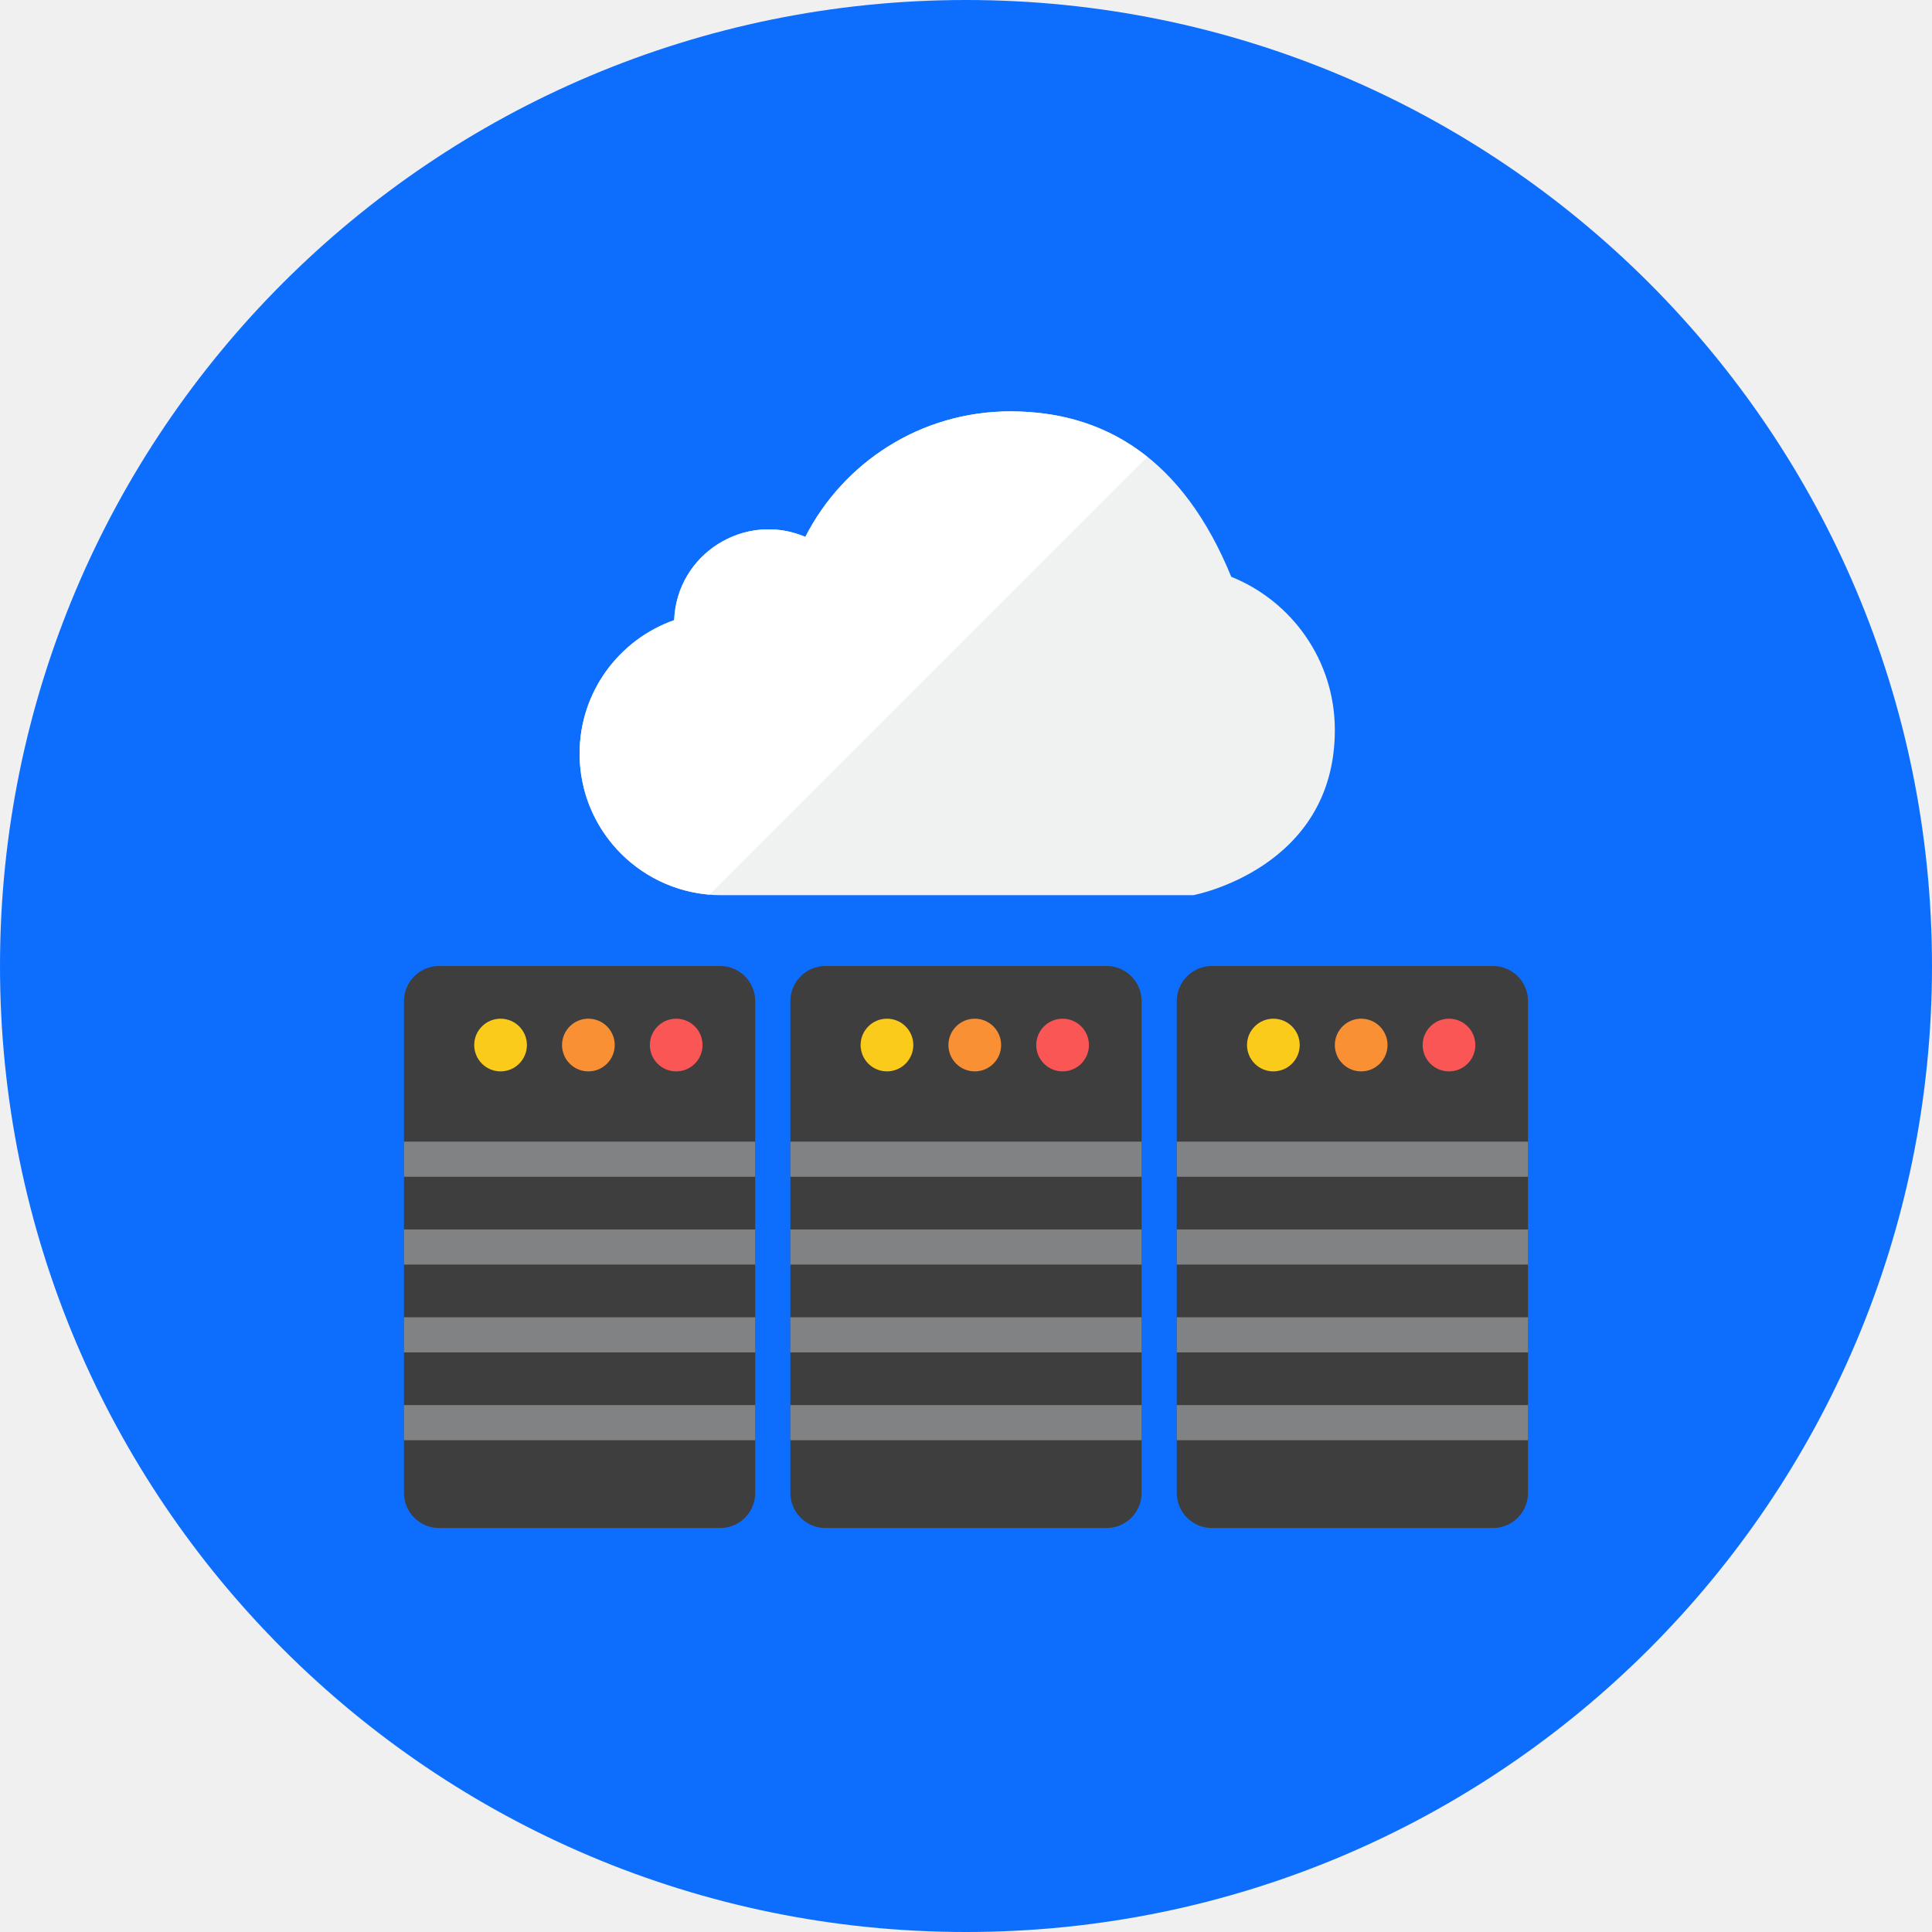
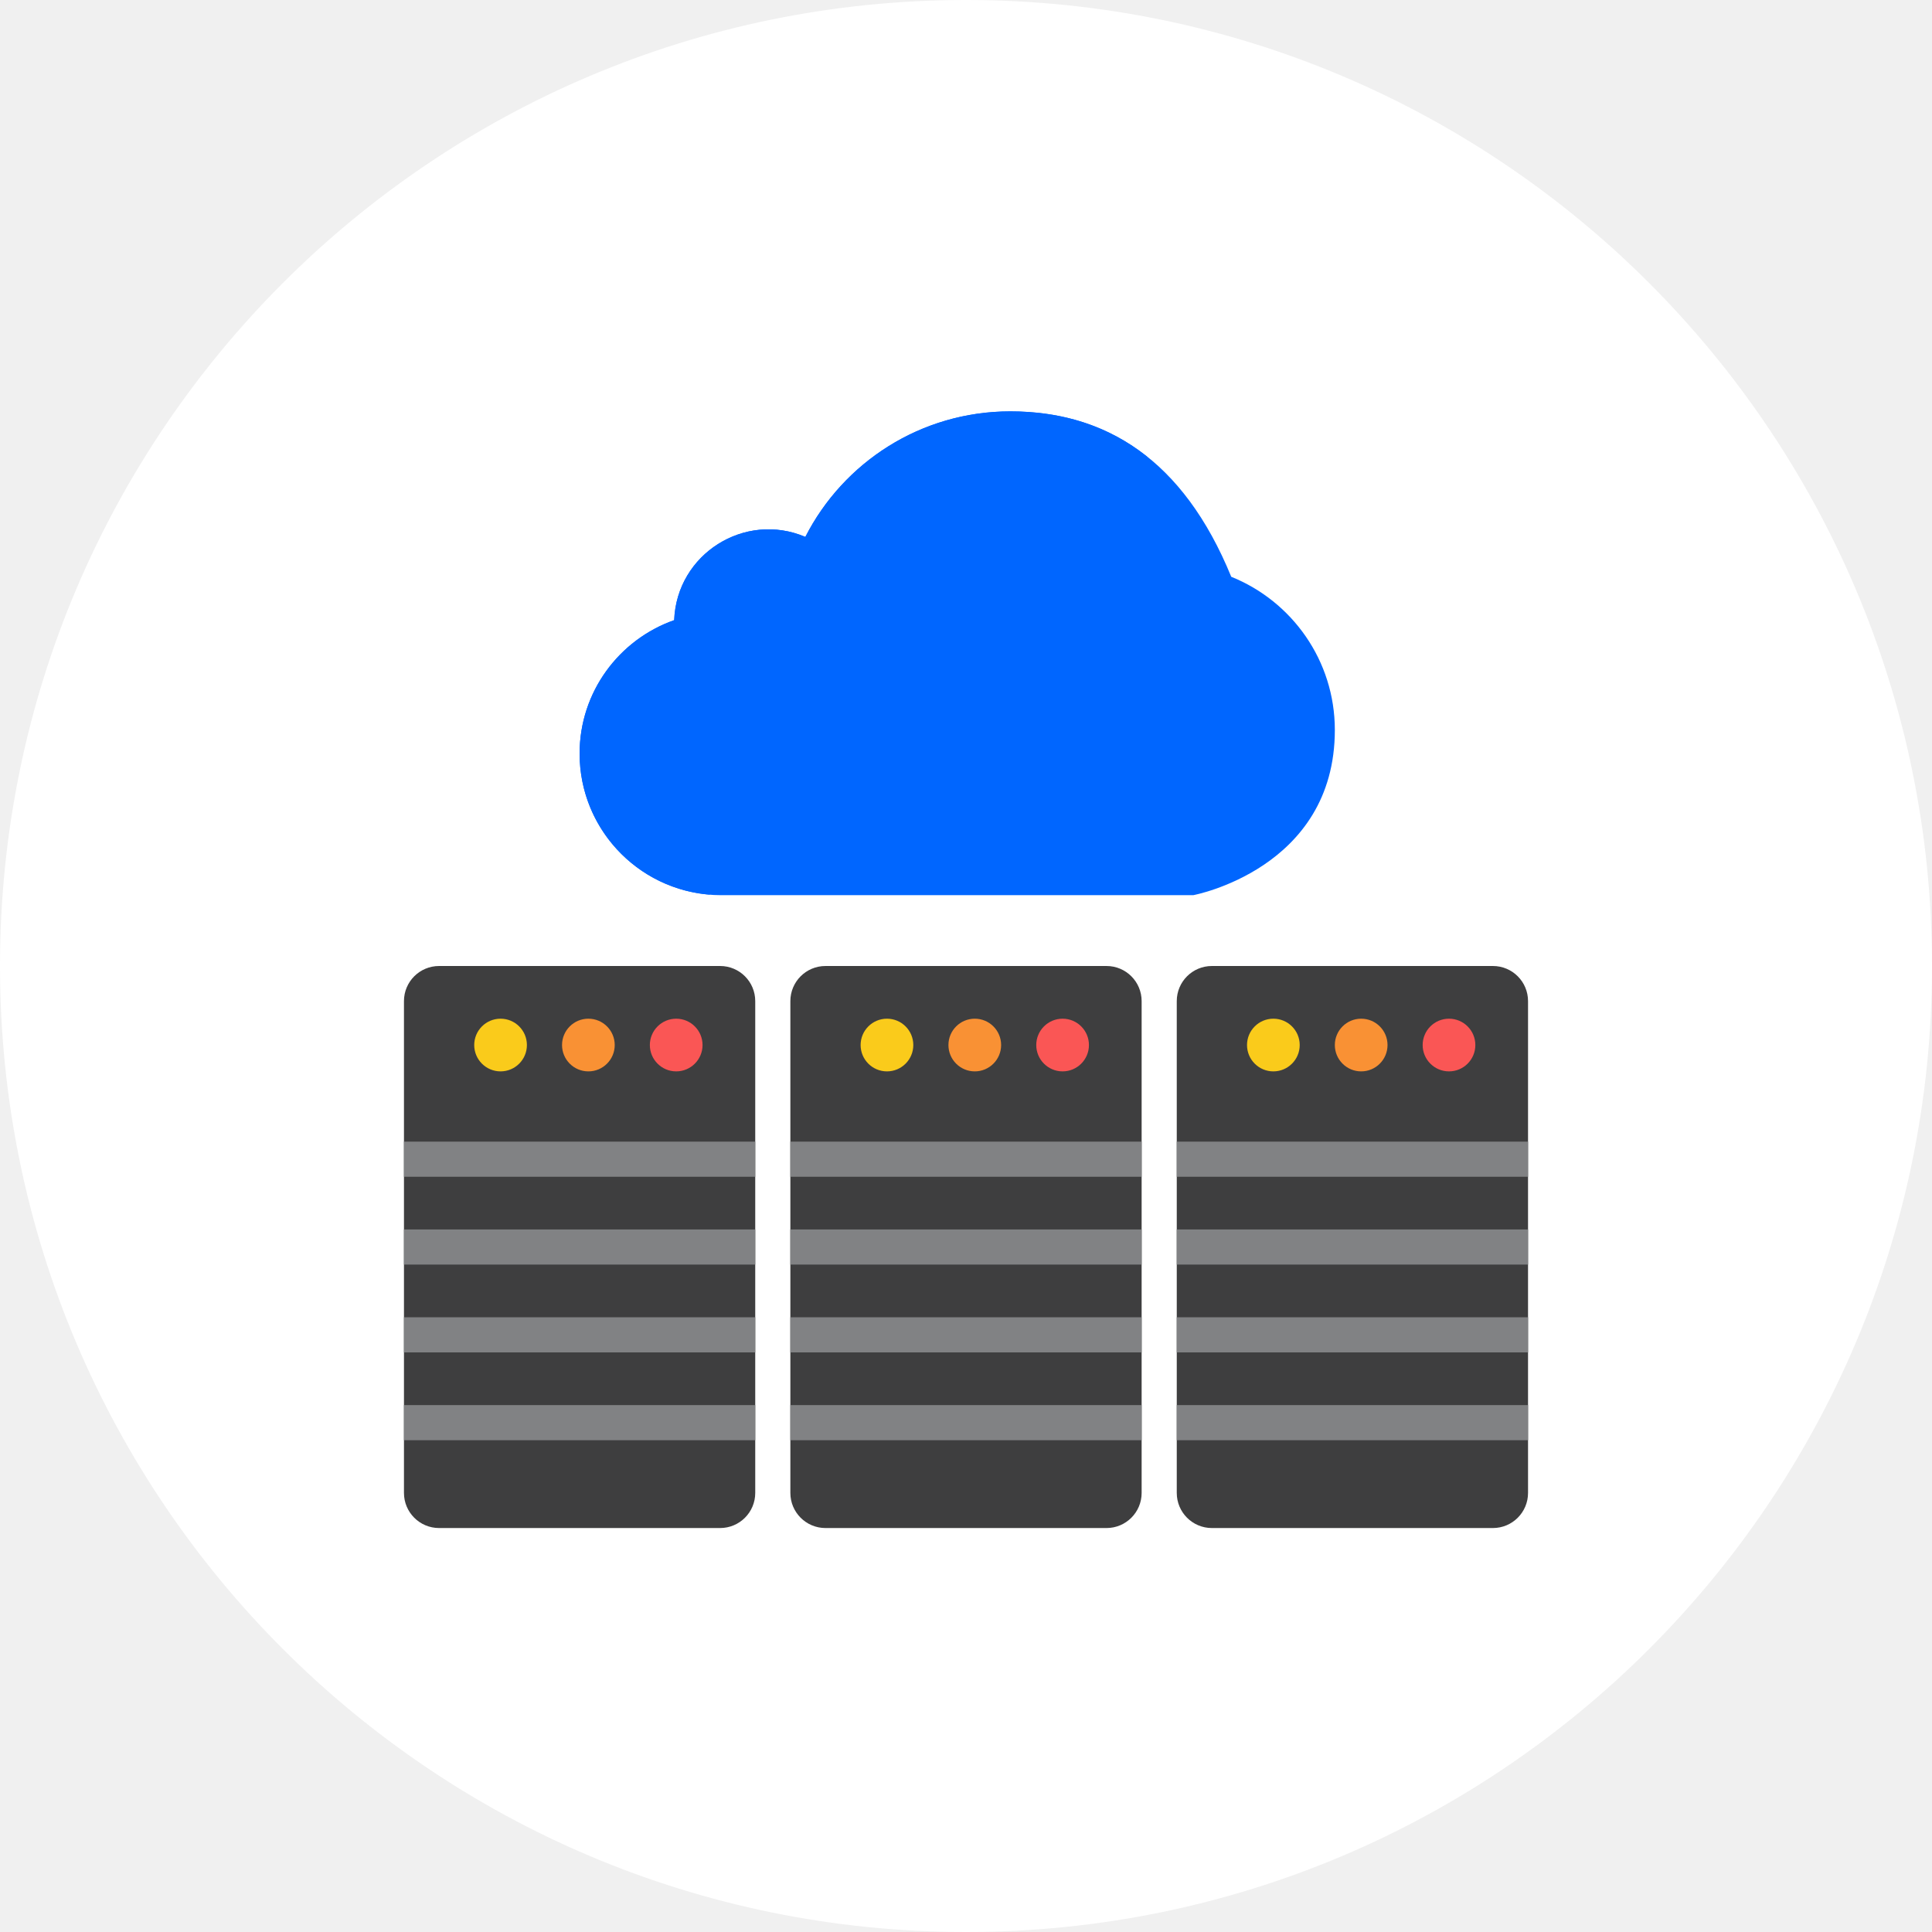
<svg xmlns="http://www.w3.org/2000/svg" height="110px" style="enable-background:new 0 0 110 110;" version="1.0" viewBox="0 0 110 110" width="110px" xml:space="preserve">
  <g id="Artboard" />
  <g id="Multicolor">
-     <circle cx="55" cy="55" r="55" style="fill:#0D6EFD;" />
+     <circle cx="55" cy="55" r="55" style="fill:#ffffff;" />
    <g>
      <path d="M65,85c0,1.105-0.895,2-2,2H47c-1.105,0-2-0.895-2-2V57c0-1.105,0.895-2,2-2h16    c1.105,0,2,0.895,2,2V85z" style="fill:#3E3E3F;" />
      <path d="M87,85c0,1.105-0.895,2-2,2H69c-1.105,0-2-0.895-2-2V57c0-1.105,0.895-2,2-2h16    c1.105,0,2,0.895,2,2V85z" style="fill:#3E3E3F;" />
      <path d="M43,85c0,1.105-0.895,2-2,2H25c-1.105,0-2-0.895-2-2V57c0-1.105,0.895-2,2-2h16    c1.105,0,2,0.895,2,2V85z" style="fill:#3E3E3F;" />
      <circle cx="38.5" cy="59.5" r="1.5" style="fill:#FA5655;" />
      <circle cx="33.5" cy="59.5" r="1.5" style="fill:#F99134;" />
      <circle cx="28.5" cy="59.5" r="1.5" style="fill:#FACB1B;" />
-       <path d="M76,41.562c0-3.954-2.442-7.332-5.898-8.723c-2.738-6.696-7.162-9.417-12.579-9.417    c-5.092,0-9.506,2.902-11.67,7.147c-3.443-1.466-7.325,0.969-7.468,4.74C35.251,36.414,33,39.393,33,42.906    c0,4.453,3.61,8.062,8.062,8.062h26.875C67.937,50.969,76,49.473,76,41.562z" style="fill:#F0F1F1;" />
-       <path d="M57.523,23.422c-5.092,0-9.506,2.902-11.67,7.147c-3.443-1.466-7.325,0.969-7.468,4.74    C35.251,36.414,33,39.393,33,42.906c0,4.228,3.257,7.69,7.398,8.029l24.923-24.924C63.083,24.225,60.45,23.422,57.523,23.422z" style="fill:#FFFFFF;" />
+       <path d="M76,41.562c0-3.954-2.442-7.332-5.898-8.723c-2.738-6.696-7.162-9.417-12.579-9.417    c-5.092,0-9.506,2.902-11.67,7.147c-3.443-1.466-7.325,0.969-7.468,4.74C35.251,36.414,33,39.393,33,42.906    c0,4.453,3.61,8.062,8.062,8.062h26.875C67.937,50.969,76,49.473,76,41.562z" style="fill:#0066ff;" />
+       <path d="M57.523,23.422c-5.092,0-9.506,2.902-11.67,7.147c-3.443-1.466-7.325,0.969-7.468,4.74    C35.251,36.414,33,39.393,33,42.906c0,4.228,3.257,7.69,7.398,8.029l24.923-24.924C63.083,24.225,60.45,23.422,57.523,23.422z" style="fill:#0066ff;" />
      <circle cx="60.5" cy="59.5" r="1.5" style="fill:#FA5655;" />
      <circle cx="55.5" cy="59.5" r="1.5" style="fill:#F99134;" />
      <circle cx="50.5" cy="59.5" r="1.5" style="fill:#FACB1B;" />
      <circle cx="82.5" cy="59.5" r="1.5" style="fill:#FA5655;" />
      <circle cx="77.5" cy="59.5" r="1.5" style="fill:#F99134;" />
      <circle cx="72.5" cy="59.5" r="1.5" style="fill:#FACB1B;" />
      <rect height="2" style="fill:#818284;" width="20" x="23" y="80" />
      <rect height="2" style="fill:#818284;" width="20" x="23" y="75" />
      <rect height="2" style="fill:#818284;" width="20" x="23" y="70" />
      <rect height="2" style="fill:#818284;" width="20" x="23" y="65" />
      <rect height="2" style="fill:#818284;" width="20" x="45" y="80" />
      <rect height="2" style="fill:#818284;" width="20" x="45" y="75" />
      <rect height="2" style="fill:#818284;" width="20" x="45" y="70" />
      <rect height="2" style="fill:#818284;" width="20" x="45" y="65" />
      <rect height="2" style="fill:#818284;" width="20" x="67" y="80" />
      <rect height="2" style="fill:#818284;" width="20" x="67" y="75" />
      <rect height="2" style="fill:#818284;" width="20" x="67" y="70" />
      <rect height="2" style="fill:#818284;" width="20" x="67" y="65" />
    </g>
  </g>
</svg>
